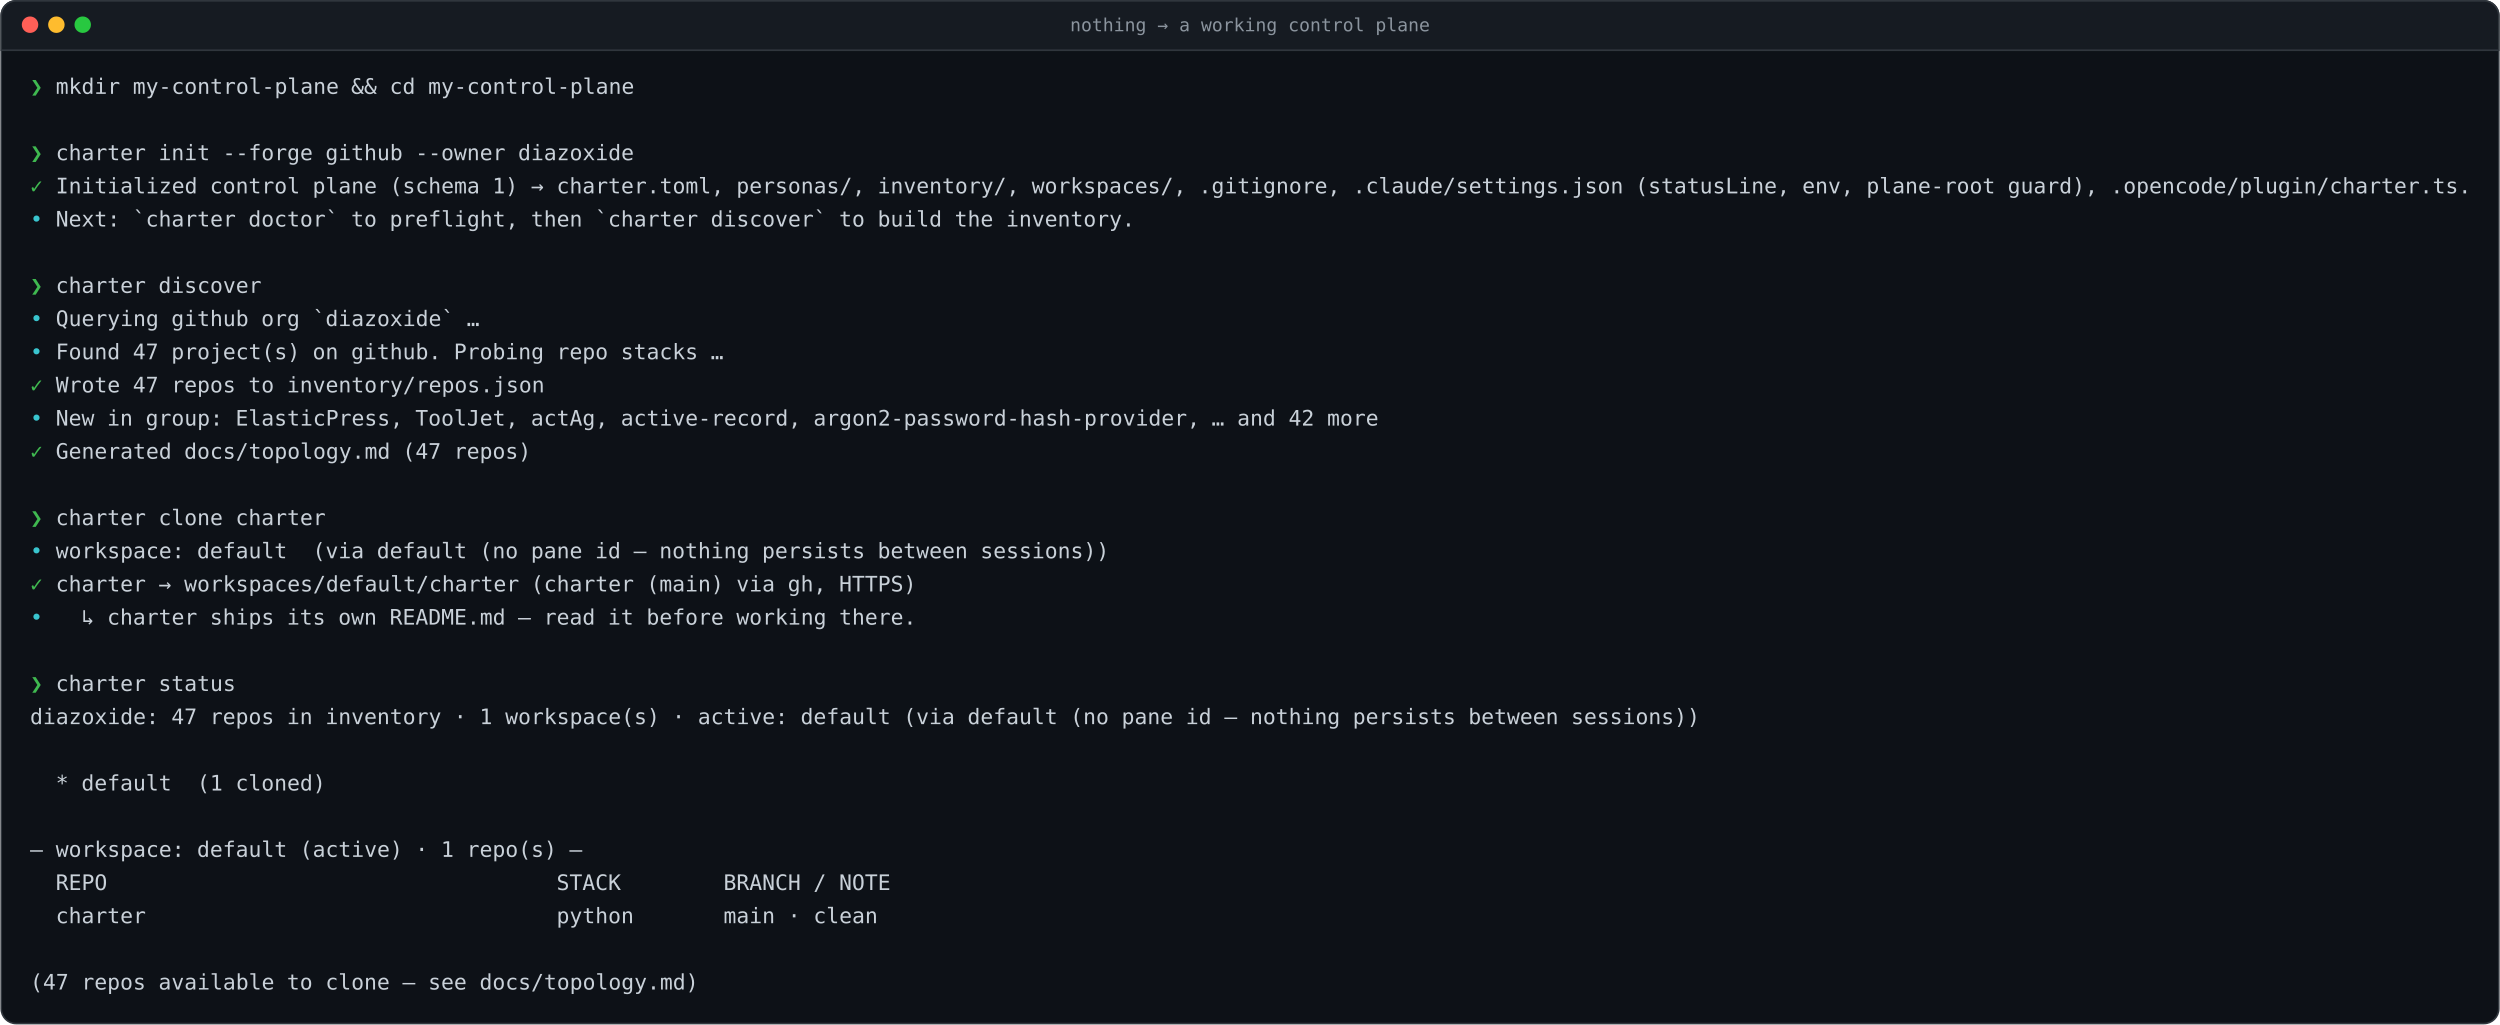
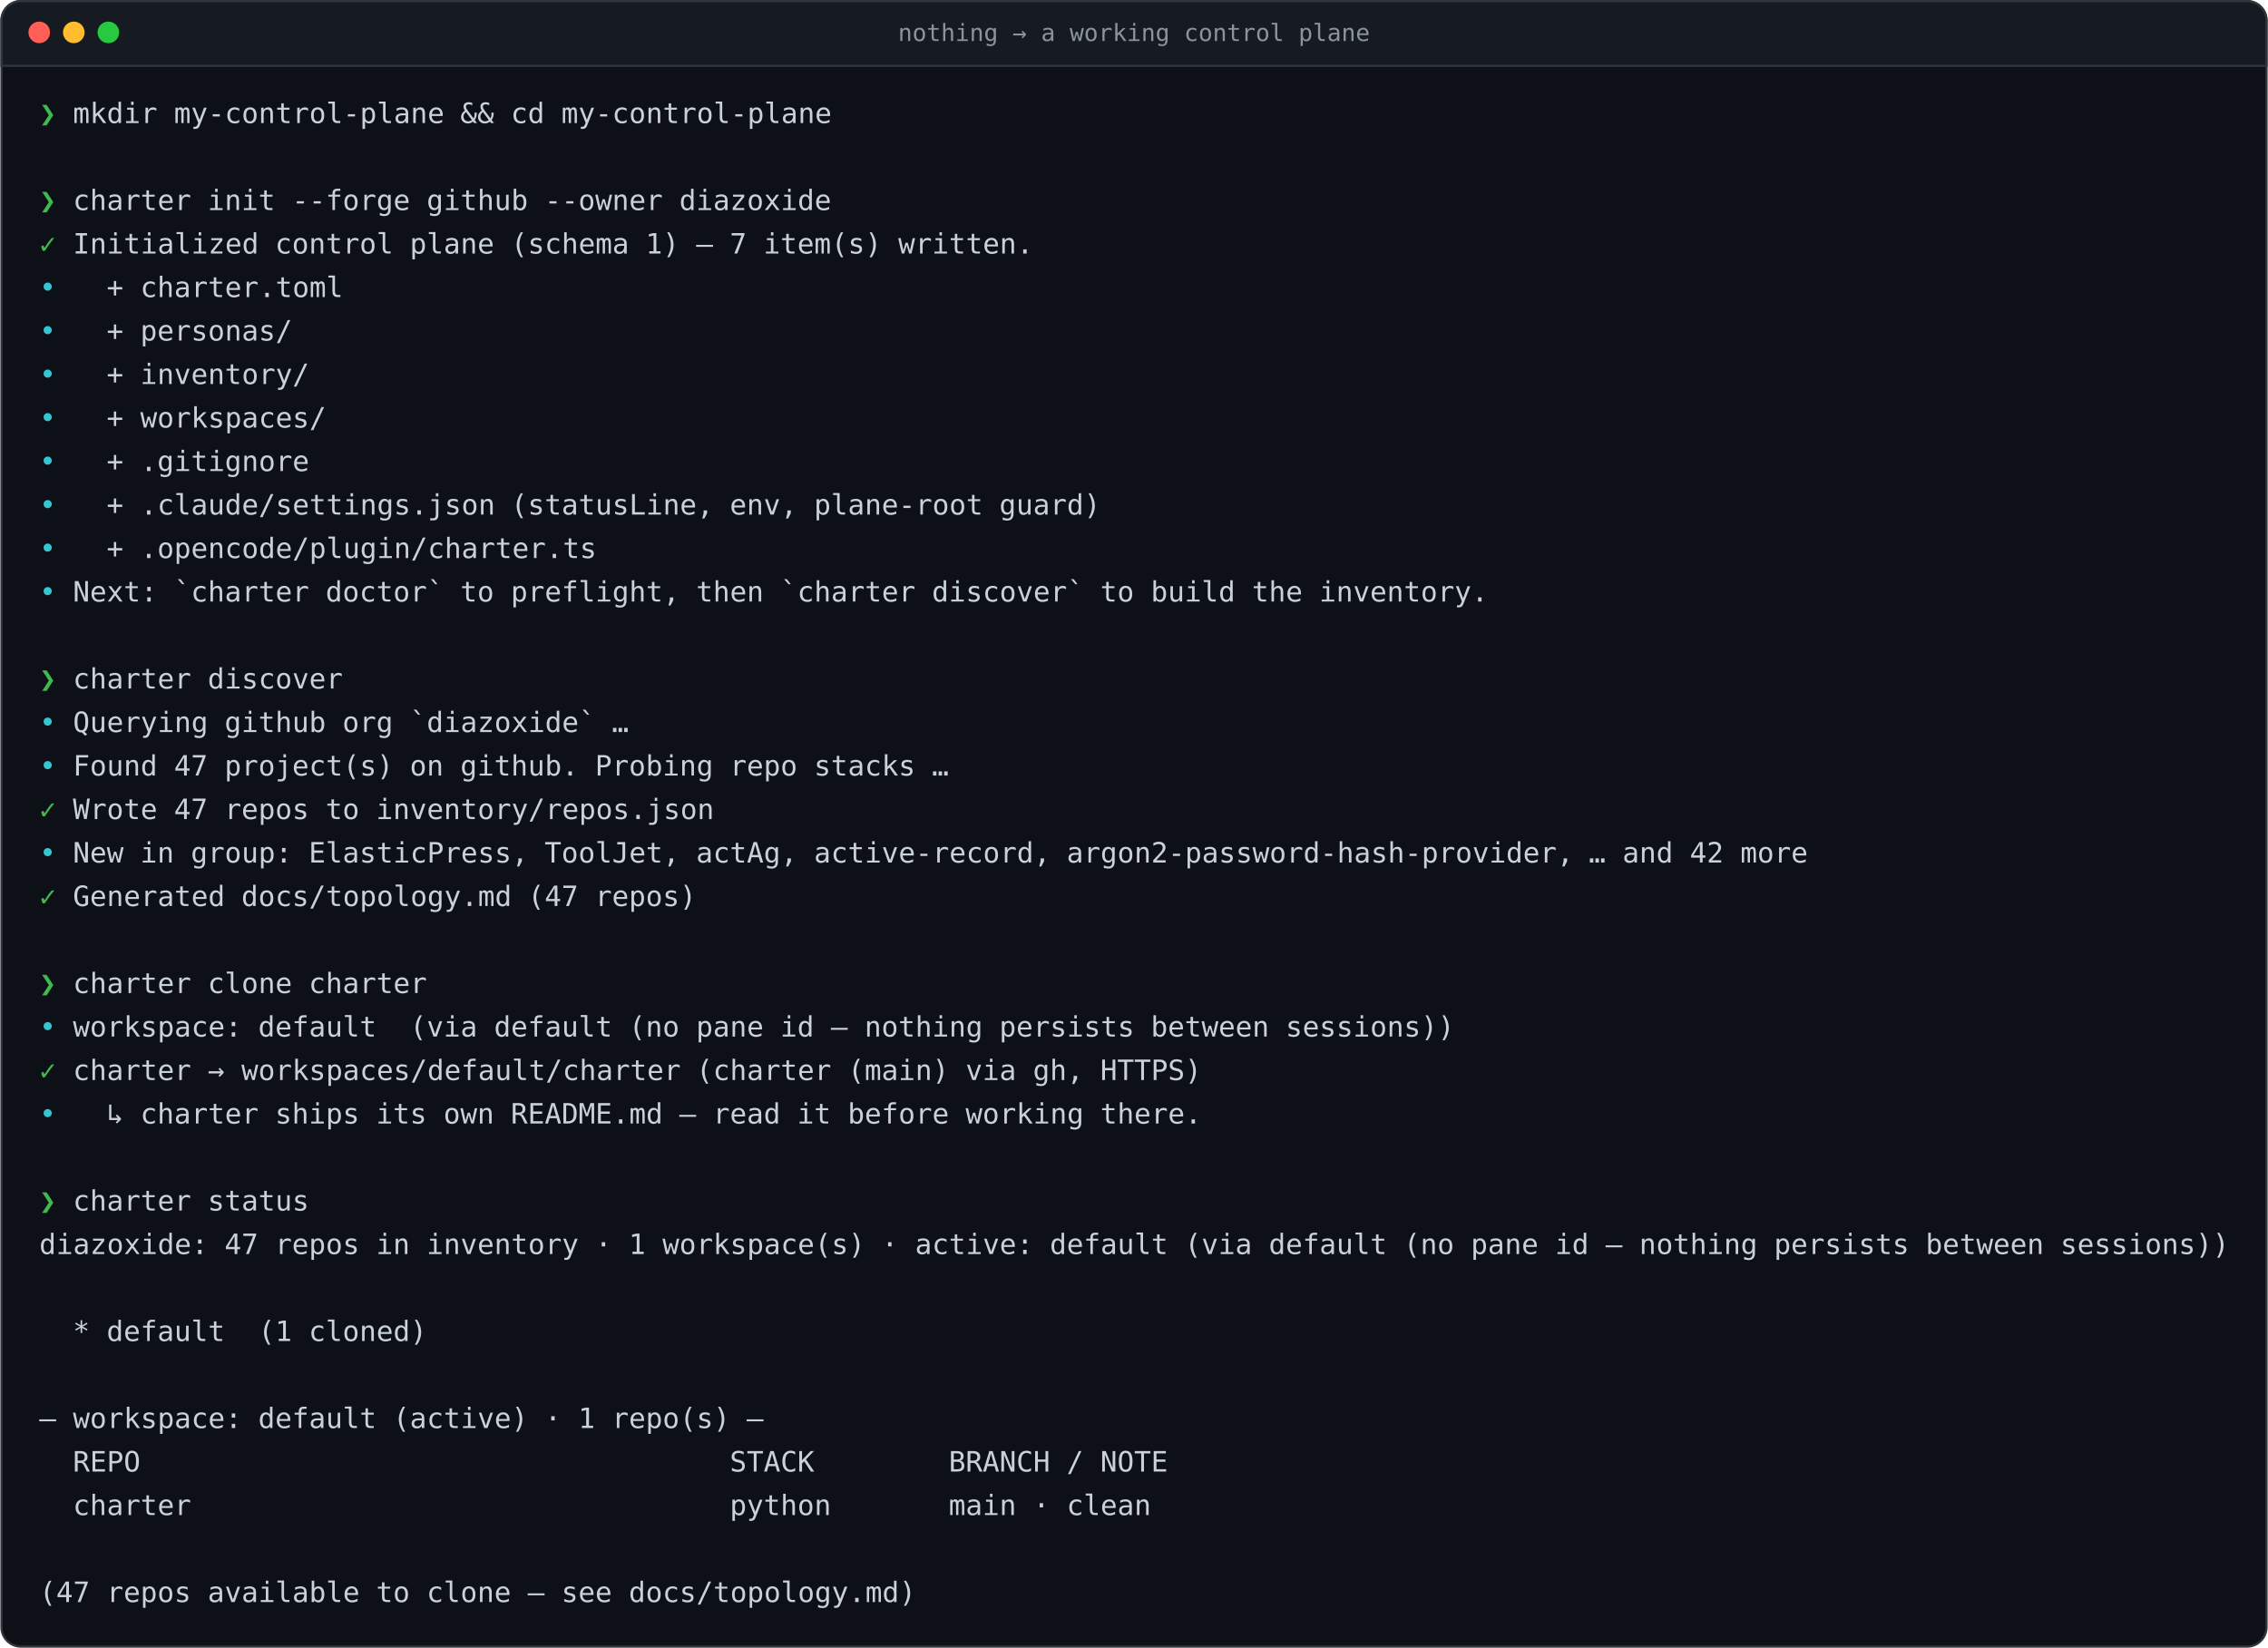
- <svg xmlns="http://www.w3.org/2000/svg" width="1518" height="622" viewBox="0 0 1518.00 622.20" role="img" aria-label="nothing → a working control plane">
-   <rect x="0.5" y="0.5" width="1517.00" height="621.20" rx="9" fill="#0d1117" stroke="#30363d" />
-   <path d="M0.5 9.5a9 9 0 0 1 9-9h1499.00a9 9 0 0 1 9 9v21.00h-1517.00z" fill="#161b22" stroke="#30363d" />
+ <svg xmlns="http://www.w3.org/2000/svg" width="1050" height="763" viewBox="0 0 1050.00 763.25" role="img" aria-label="nothing → a working control plane">
+   <rect x="0.5" y="0.5" width="1049.00" height="762.25" rx="9" fill="#0d1117" stroke="#30363d" />
+   <path d="M0.5 9.5a9 9 0 0 1 9-9h1031.00a9 9 0 0 1 9 9v21.00h-1049.00z" fill="#161b22" stroke="#30363d" />
  <circle cx="18" cy="15.0" r="5" fill="#ff5f57" />
  <circle cx="34" cy="15.0" r="5" fill="#febc2e" />
  <circle cx="50" cy="15.0" r="5" fill="#28c840" />
-   <text x="759.00" y="19.0" text-anchor="middle" font-family="ui-monospace, SFMono-Regular, 'SF Mono', Menlo, Consolas, 'DejaVu Sans Mono', monospace" font-size="11" fill="#8b949e">nothing → a working control plane</text>
-   <style>.ln{animation:11.45s linear infinite both}@keyframes k0{0%,8.287%{opacity:0}8.297%,100%{opacity:1}}.l0{animation-name:k0}@keyframes k1{0%,10.907%{opacity:0}10.917%,100%{opacity:1}}.l1{animation-name:k1}@keyframes k2{0%,19.204%{opacity:0}19.214%,100%{opacity:1}}.l2{animation-name:k2}@keyframes k3{0%,20.077%{opacity:0}20.087%,100%{opacity:1}}.l3{animation-name:k3}@keyframes k4{0%,20.951%{opacity:0}20.961%,100%{opacity:1}}.l4{animation-name:k4}@keyframes k5{0%,23.571%{opacity:0}23.581%,100%{opacity:1}}.l5{animation-name:k5}@keyframes k6{0%,31.868%{opacity:0}31.878%,100%{opacity:1}}.l6{animation-name:k6}@keyframes k7{0%,32.741%{opacity:0}32.751%,100%{opacity:1}}.l7{animation-name:k7}@keyframes k8{0%,33.614%{opacity:0}33.624%,100%{opacity:1}}.l8{animation-name:k8}@keyframes k9{0%,34.488%{opacity:0}34.498%,100%{opacity:1}}.l9{animation-name:k9}@keyframes k10{0%,35.361%{opacity:0}35.371%,100%{opacity:1}}.l10{animation-name:k10}@keyframes k11{0%,36.235%{opacity:0}36.245%,100%{opacity:1}}.l11{animation-name:k11}@keyframes k12{0%,38.855%{opacity:0}38.865%,100%{opacity:1}}.l12{animation-name:k12}@keyframes k13{0%,47.152%{opacity:0}47.162%,100%{opacity:1}}.l13{animation-name:k13}@keyframes k14{0%,48.025%{opacity:0}48.035%,100%{opacity:1}}.l14{animation-name:k14}@keyframes k15{0%,48.898%{opacity:0}48.908%,100%{opacity:1}}.l15{animation-name:k15}@keyframes k16{0%,49.772%{opacity:0}49.782%,100%{opacity:1}}.l16{animation-name:k16}@keyframes k17{0%,52.392%{opacity:0}52.402%,100%{opacity:1}}.l17{animation-name:k17}@keyframes k18{0%,60.689%{opacity:0}60.699%,100%{opacity:1}}.l18{animation-name:k18}@keyframes k19{0%,61.562%{opacity:0}61.572%,100%{opacity:1}}.l19{animation-name:k19}@keyframes k20{0%,64.182%{opacity:0}64.192%,100%{opacity:1}}.l20{animation-name:k20}@keyframes k21{0%,65.056%{opacity:0}65.066%,100%{opacity:1}}.l21{animation-name:k21}@keyframes k22{0%,67.676%{opacity:0}67.686%,100%{opacity:1}}.l22{animation-name:k22}@keyframes k23{0%,68.549%{opacity:0}68.559%,100%{opacity:1}}.l23{animation-name:k23}@keyframes k24{0%,69.422%{opacity:0}69.432%,100%{opacity:1}}.l24{animation-name:k24}@keyframes k25{0%,70.296%{opacity:0}70.306%,100%{opacity:1}}.l25{animation-name:k25}@keyframes k26{0%,72.916%{opacity:0}72.926%,100%{opacity:1}}.l26{animation-name:k26}@keyframes k27{0%,73.789%{opacity:0}73.799%,100%{opacity:1}}.l27{animation-name:k27}</style>
+   <text x="525.00" y="19.0" text-anchor="middle" font-family="ui-monospace, SFMono-Regular, 'SF Mono', Menlo, Consolas, 'DejaVu Sans Mono', monospace" font-size="11" fill="#8b949e">nothing → a working control plane</text>
+   <style>.ln{animation:12.15s linear infinite both}@keyframes k0{0%,7.809%{opacity:0}7.819%,100%{opacity:1}}.l0{animation-name:k0}@keyframes k1{0%,10.278%{opacity:0}10.288%,100%{opacity:1}}.l1{animation-name:k1}@keyframes k2{0%,18.097%{opacity:0}18.107%,100%{opacity:1}}.l2{animation-name:k2}@keyframes k3{0%,18.920%{opacity:0}18.930%,100%{opacity:1}}.l3{animation-name:k3}@keyframes k4{0%,19.743%{opacity:0}19.753%,100%{opacity:1}}.l4{animation-name:k4}@keyframes k5{0%,20.566%{opacity:0}20.576%,100%{opacity:1}}.l5{animation-name:k5}@keyframes k6{0%,21.389%{opacity:0}21.399%,100%{opacity:1}}.l6{animation-name:k6}@keyframes k7{0%,22.212%{opacity:0}22.222%,100%{opacity:1}}.l7{animation-name:k7}@keyframes k8{0%,23.035%{opacity:0}23.045%,100%{opacity:1}}.l8{animation-name:k8}@keyframes k9{0%,23.858%{opacity:0}23.868%,100%{opacity:1}}.l9{animation-name:k9}@keyframes k10{0%,24.681%{opacity:0}24.691%,100%{opacity:1}}.l10{animation-name:k10}@keyframes k11{0%,25.504%{opacity:0}25.514%,100%{opacity:1}}.l11{animation-name:k11}@keyframes k12{0%,27.974%{opacity:0}27.984%,100%{opacity:1}}.l12{animation-name:k12}@keyframes k13{0%,35.792%{opacity:0}35.802%,100%{opacity:1}}.l13{animation-name:k13}@keyframes k14{0%,36.616%{opacity:0}36.626%,100%{opacity:1}}.l14{animation-name:k14}@keyframes k15{0%,37.439%{opacity:0}37.449%,100%{opacity:1}}.l15{animation-name:k15}@keyframes k16{0%,38.262%{opacity:0}38.272%,100%{opacity:1}}.l16{animation-name:k16}@keyframes k17{0%,39.085%{opacity:0}39.095%,100%{opacity:1}}.l17{animation-name:k17}@keyframes k18{0%,39.908%{opacity:0}39.918%,100%{opacity:1}}.l18{animation-name:k18}@keyframes k19{0%,42.377%{opacity:0}42.387%,100%{opacity:1}}.l19{animation-name:k19}@keyframes k20{0%,50.196%{opacity:0}50.206%,100%{opacity:1}}.l20{animation-name:k20}@keyframes k21{0%,51.019%{opacity:0}51.029%,100%{opacity:1}}.l21{animation-name:k21}@keyframes k22{0%,51.842%{opacity:0}51.852%,100%{opacity:1}}.l22{animation-name:k22}@keyframes k23{0%,52.665%{opacity:0}52.675%,100%{opacity:1}}.l23{animation-name:k23}@keyframes k24{0%,55.134%{opacity:0}55.144%,100%{opacity:1}}.l24{animation-name:k24}@keyframes k25{0%,62.953%{opacity:0}62.963%,100%{opacity:1}}.l25{animation-name:k25}@keyframes k26{0%,63.776%{opacity:0}63.786%,100%{opacity:1}}.l26{animation-name:k26}@keyframes k27{0%,66.245%{opacity:0}66.255%,100%{opacity:1}}.l27{animation-name:k27}@keyframes k28{0%,67.068%{opacity:0}67.078%,100%{opacity:1}}.l28{animation-name:k28}@keyframes k29{0%,69.537%{opacity:0}69.547%,100%{opacity:1}}.l29{animation-name:k29}@keyframes k30{0%,70.360%{opacity:0}70.370%,100%{opacity:1}}.l30{animation-name:k30}@keyframes k31{0%,71.183%{opacity:0}71.193%,100%{opacity:1}}.l31{animation-name:k31}@keyframes k32{0%,72.006%{opacity:0}72.016%,100%{opacity:1}}.l32{animation-name:k32}@keyframes k33{0%,74.476%{opacity:0}74.486%,100%{opacity:1}}.l33{animation-name:k33}@keyframes k34{0%,75.299%{opacity:0}75.309%,100%{opacity:1}}.l34{animation-name:k34}</style>
  <g font-family="ui-monospace, SFMono-Regular, 'SF Mono', Menlo, Consolas, 'DejaVu Sans Mono', monospace" font-size="13.0">
    <g class="ln l0">
      <text x="18.00" y="57.00" fill="#3fb950">❯</text>
      <text x="33.60 41.40 49.20 57.00 64.80" y="57.00" fill="#c9d1d9">mkdir</text>
      <text x="80.40 88.20 96.00 103.80 111.60 119.40 127.20 135.00 142.80 150.60 158.40 166.20 174.00 181.80 189.60 197.40" y="57.00" fill="#c9d1d9">my-control-plane</text>
      <text x="213.00 220.80" y="57.00" fill="#c9d1d9">&amp;&amp;</text>
      <text x="236.40 244.20" y="57.00" fill="#c9d1d9">cd</text>
      <text x="259.80 267.60 275.40 283.20 291.00 298.80 306.60 314.40 322.20 330.00 337.80 345.60 353.40 361.20 369.00 376.80" y="57.00" fill="#c9d1d9">my-control-plane</text>
    </g>
    <g class="ln l1">
</g>
    <g class="ln l2">
      <text x="18.00" y="97.30" fill="#3fb950">❯</text>
      <text x="33.60 41.40 49.20 57.00 64.80 72.60 80.40" y="97.30" fill="#c9d1d9">charter</text>
      <text x="96.00 103.80 111.60 119.40" y="97.30" fill="#c9d1d9">init</text>
      <text x="135.00 142.80 150.60 158.40 166.20 174.00 181.80" y="97.30" fill="#c9d1d9">--forge</text>
      <text x="197.40 205.20 213.00 220.80 228.60 236.40" y="97.30" fill="#c9d1d9">github</text>
      <text x="252.00 259.80 267.60 275.40 283.20 291.00 298.80" y="97.30" fill="#c9d1d9">--owner</text>
      <text x="314.40 322.20 330.00 337.80 345.60 353.40 361.20 369.00 376.80" y="97.30" fill="#c9d1d9">diazoxide</text>
    </g>
    <g class="ln l3">
      <text x="18.00" y="117.45" fill="#3fb950">✓</text>
      <text x="33.60 41.40 49.20 57.00 64.80 72.60 80.40 88.20 96.00 103.80 111.60" y="117.45" fill="#c9d1d9">Initialized</text>
      <text x="127.20 135.00 142.80 150.60 158.40 166.20 174.00" y="117.45" fill="#c9d1d9">control</text>
      <text x="189.60 197.40 205.20 213.00 220.80" y="117.45" fill="#c9d1d9">plane</text>
      <text x="236.40 244.20 252.00 259.80 267.60 275.40 283.20" y="117.45" fill="#c9d1d9">(schema</text>
      <text x="298.80 306.60" y="117.45" fill="#c9d1d9">1)</text>
-       <text x="322.20" y="117.45" fill="#c9d1d9">→</text>
-       <text x="337.80 345.60 353.40 361.20 369.00 376.80 384.60 392.40 400.20 408.00 415.80 423.60 431.40" y="117.45" fill="#c9d1d9">charter.toml,</text>
-       <text x="447.00 454.80 462.60 470.40 478.20 486.00 493.80 501.60 509.40 517.20" y="117.45" fill="#c9d1d9">personas/,</text>
-       <text x="532.80 540.60 548.40 556.20 564.00 571.80 579.60 587.40 595.20 603.00 610.80" y="117.45" fill="#c9d1d9">inventory/,</text>
-       <text x="626.40 634.20 642.00 649.80 657.60 665.40 673.20 681.00 688.80 696.60 704.40 712.20" y="117.45" fill="#c9d1d9">workspaces/,</text>
-       <text x="727.80 735.60 743.40 751.20 759.00 766.80 774.60 782.40 790.20 798.00 805.80" y="117.45" fill="#c9d1d9">.gitignore,</text>
-       <text x="821.40 829.20 837.00 844.80 852.60 860.40 868.20 876.00 883.80 891.60 899.40 907.20 915.00 922.80 930.60 938.40 946.20 954.00 961.80 969.60 977.40" y="117.45" fill="#c9d1d9">.claude/settings.json</text>
-       <text x="993.00 1000.80 1008.60 1016.40 1024.20 1032.00 1039.80 1047.60 1055.40 1063.20 1071.00 1078.80" y="117.45" fill="#c9d1d9">(statusLine,</text>
-       <text x="1094.40 1102.20 1110.00 1117.80" y="117.45" fill="#c9d1d9">env,</text>
-       <text x="1133.40 1141.20 1149.00 1156.80 1164.60 1172.40 1180.20 1188.00 1195.80 1203.60" y="117.45" fill="#c9d1d9">plane-root</text>
-       <text x="1219.20 1227.00 1234.80 1242.60 1250.40 1258.20 1266.00" y="117.45" fill="#c9d1d9">guard),</text>
-       <text x="1281.60 1289.40 1297.20 1305.00 1312.80 1320.60 1328.40 1336.20 1344.00 1351.80 1359.60 1367.40 1375.20 1383.00 1390.80 1398.60 1406.40 1414.20 1422.00 1429.80 1437.60 1445.40 1453.20 1461.00 1468.80 1476.60 1484.40 1492.20" y="117.45" fill="#c9d1d9">.opencode/plugin/charter.ts.</text>
+       <text x="322.20" y="117.45" fill="#c9d1d9">—</text>
+       <text x="337.80" y="117.45" fill="#c9d1d9">7</text>
+       <text x="353.40 361.20 369.00 376.80 384.60 392.40 400.20" y="117.45" fill="#c9d1d9">item(s)</text>
+       <text x="415.80 423.60 431.40 439.20 447.00 454.80 462.60 470.40" y="117.45" fill="#c9d1d9">written.</text>
    </g>
    <g class="ln l4">
      <text x="18.00" y="137.60" fill="#39c5cf">•</text>
-       <text x="33.60 41.40 49.20 57.00 64.80" y="137.60" fill="#c9d1d9">Next:</text>
-       <text x="80.40 88.20 96.00 103.80 111.60 119.40 127.20 135.00" y="137.60" fill="#c9d1d9">`charter</text>
-       <text x="150.60 158.40 166.20 174.00 181.80 189.60 197.40" y="137.60" fill="#c9d1d9">doctor`</text>
-       <text x="213.00 220.80" y="137.60" fill="#c9d1d9">to</text>
-       <text x="236.40 244.20 252.00 259.80 267.60 275.40 283.20 291.00 298.80 306.60" y="137.60" fill="#c9d1d9">preflight,</text>
-       <text x="322.20 330.00 337.80 345.60" y="137.60" fill="#c9d1d9">then</text>
-       <text x="361.20 369.00 376.80 384.60 392.40 400.20 408.00 415.80" y="137.60" fill="#c9d1d9">`charter</text>
-       <text x="431.40 439.20 447.00 454.80 462.60 470.40 478.20 486.00 493.80" y="137.60" fill="#c9d1d9">discover`</text>
-       <text x="509.40 517.20" y="137.60" fill="#c9d1d9">to</text>
-       <text x="532.80 540.60 548.40 556.20 564.00" y="137.60" fill="#c9d1d9">build</text>
-       <text x="579.60 587.40 595.20" y="137.60" fill="#c9d1d9">the</text>
-       <text x="610.80 618.60 626.40 634.20 642.00 649.80 657.60 665.40 673.20 681.00" y="137.60" fill="#c9d1d9">inventory.</text>
+       <text x="49.20" y="137.60" fill="#c9d1d9">+</text>
+       <text x="64.80 72.60 80.40 88.20 96.00 103.80 111.60 119.40 127.20 135.00 142.80 150.60" y="137.60" fill="#c9d1d9">charter.toml</text>
    </g>
    <g class="ln l5">
- </g>
+       <text x="18.00" y="157.75" fill="#39c5cf">•</text>
+       <text x="49.20" y="157.75" fill="#c9d1d9">+</text>
+       <text x="64.80 72.60 80.40 88.20 96.00 103.80 111.60 119.40 127.20" y="157.75" fill="#c9d1d9">personas/</text>
+     </g>
    <g class="ln l6">
-       <text x="18.00" y="177.90" fill="#3fb950">❯</text>
-       <text x="33.60 41.40 49.20 57.00 64.80 72.60 80.40" y="177.90" fill="#c9d1d9">charter</text>
-       <text x="96.00 103.80 111.60 119.40 127.20 135.00 142.80 150.60" y="177.90" fill="#c9d1d9">discover</text>
+       <text x="18.00" y="177.90" fill="#39c5cf">•</text>
+       <text x="49.20" y="177.90" fill="#c9d1d9">+</text>
+       <text x="64.80 72.60 80.40 88.20 96.00 103.80 111.60 119.40 127.20 135.00" y="177.90" fill="#c9d1d9">inventory/</text>
    </g>
    <g class="ln l7">
      <text x="18.00" y="198.05" fill="#39c5cf">•</text>
-       <text x="33.60 41.40 49.20 57.00 64.80 72.60 80.40 88.20" y="198.05" fill="#c9d1d9">Querying</text>
-       <text x="103.80 111.60 119.40 127.20 135.00 142.80" y="198.05" fill="#c9d1d9">github</text>
-       <text x="158.40 166.20 174.00" y="198.05" fill="#c9d1d9">org</text>
-       <text x="189.60 197.40 205.20 213.00 220.80 228.60 236.40 244.20 252.00 259.80 267.60" y="198.05" fill="#c9d1d9">`diazoxide`</text>
-       <text x="283.20" y="198.05" fill="#c9d1d9">…</text>
+       <text x="49.20" y="198.05" fill="#c9d1d9">+</text>
+       <text x="64.80 72.60 80.40 88.20 96.00 103.80 111.60 119.40 127.20 135.00 142.80" y="198.05" fill="#c9d1d9">workspaces/</text>
    </g>
    <g class="ln l8">
      <text x="18.00" y="218.20" fill="#39c5cf">•</text>
-       <text x="33.60 41.40 49.20 57.00 64.80" y="218.20" fill="#c9d1d9">Found</text>
-       <text x="80.40 88.20" y="218.20" fill="#c9d1d9">47</text>
-       <text x="103.80 111.60 119.40 127.20 135.00 142.80 150.60 158.40 166.20 174.00" y="218.20" fill="#c9d1d9">project(s)</text>
-       <text x="189.60 197.40" y="218.20" fill="#c9d1d9">on</text>
-       <text x="213.00 220.80 228.60 236.40 244.20 252.00 259.80" y="218.20" fill="#c9d1d9">github.</text>
-       <text x="275.40 283.20 291.00 298.80 306.60 314.40 322.20" y="218.20" fill="#c9d1d9">Probing</text>
-       <text x="337.80 345.60 353.40 361.20" y="218.20" fill="#c9d1d9">repo</text>
-       <text x="376.80 384.60 392.40 400.20 408.00 415.80" y="218.20" fill="#c9d1d9">stacks</text>
-       <text x="431.40" y="218.20" fill="#c9d1d9">…</text>
+       <text x="49.20" y="218.20" fill="#c9d1d9">+</text>
+       <text x="64.80 72.60 80.40 88.20 96.00 103.80 111.60 119.40 127.20 135.00" y="218.20" fill="#c9d1d9">.gitignore</text>
    </g>
    <g class="ln l9">
-       <text x="18.00" y="238.35" fill="#3fb950">✓</text>
-       <text x="33.60 41.40 49.20 57.00 64.80" y="238.35" fill="#c9d1d9">Wrote</text>
-       <text x="80.40 88.20" y="238.35" fill="#c9d1d9">47</text>
-       <text x="103.80 111.60 119.40 127.20 135.00" y="238.35" fill="#c9d1d9">repos</text>
-       <text x="150.60 158.40" y="238.35" fill="#c9d1d9">to</text>
-       <text x="174.00 181.80 189.60 197.40 205.20 213.00 220.80 228.60 236.40 244.20 252.00 259.80 267.60 275.40 283.20 291.00 298.80 306.60 314.40 322.20" y="238.35" fill="#c9d1d9">inventory/repos.json</text>
+       <text x="18.00" y="238.35" fill="#39c5cf">•</text>
+       <text x="49.20" y="238.35" fill="#c9d1d9">+</text>
+       <text x="64.80 72.60 80.40 88.20 96.00 103.80 111.60 119.40 127.20 135.00 142.80 150.60 158.40 166.20 174.00 181.80 189.60 197.40 205.20 213.00 220.80" y="238.35" fill="#c9d1d9">.claude/settings.json</text>
+       <text x="236.40 244.20 252.00 259.80 267.60 275.40 283.20 291.00 298.80 306.60 314.40 322.20" y="238.35" fill="#c9d1d9">(statusLine,</text>
+       <text x="337.80 345.60 353.40 361.20" y="238.35" fill="#c9d1d9">env,</text>
+       <text x="376.80 384.60 392.40 400.20 408.00 415.80 423.60 431.40 439.20 447.00" y="238.35" fill="#c9d1d9">plane-root</text>
+       <text x="462.60 470.40 478.20 486.00 493.80 501.60" y="238.35" fill="#c9d1d9">guard)</text>
    </g>
    <g class="ln l10">
      <text x="18.00" y="258.50" fill="#39c5cf">•</text>
-       <text x="33.60 41.40 49.20" y="258.50" fill="#c9d1d9">New</text>
-       <text x="64.80 72.60" y="258.50" fill="#c9d1d9">in</text>
-       <text x="88.20 96.00 103.80 111.60 119.40 127.20" y="258.50" fill="#c9d1d9">group:</text>
-       <text x="142.80 150.60 158.40 166.20 174.00 181.80 189.60 197.40 205.20 213.00 220.80 228.60 236.40" y="258.50" fill="#c9d1d9">ElasticPress,</text>
-       <text x="252.00 259.80 267.60 275.40 283.20 291.00 298.80 306.60" y="258.50" fill="#c9d1d9">ToolJet,</text>
-       <text x="322.20 330.00 337.80 345.60 353.40 361.20" y="258.50" fill="#c9d1d9">actAg,</text>
-       <text x="376.80 384.60 392.40 400.20 408.00 415.80 423.60 431.40 439.20 447.00 454.80 462.60 470.40 478.20" y="258.50" fill="#c9d1d9">active-record,</text>
-       <text x="493.80 501.60 509.40 517.20 525.00 532.80 540.60 548.40 556.20 564.00 571.80 579.60 587.40 595.20 603.00 610.80 618.60 626.40 634.20 642.00 649.80 657.60 665.40 673.20 681.00 688.80 696.60 704.40 712.20 720.00" y="258.50" fill="#c9d1d9">argon2-password-hash-provider,</text>
-       <text x="735.60" y="258.50" fill="#c9d1d9">…</text>
-       <text x="751.20 759.00 766.80" y="258.50" fill="#c9d1d9">and</text>
-       <text x="782.40 790.20" y="258.50" fill="#c9d1d9">42</text>
-       <text x="805.80 813.60 821.40 829.20" y="258.50" fill="#c9d1d9">more</text>
+       <text x="49.20" y="258.50" fill="#c9d1d9">+</text>
+       <text x="64.80 72.60 80.40 88.20 96.00 103.80 111.60 119.40 127.20 135.00 142.80 150.60 158.40 166.20 174.00 181.80 189.60 197.40 205.20 213.00 220.80 228.60 236.40 244.20 252.00 259.80 267.60" y="258.50" fill="#c9d1d9">.opencode/plugin/charter.ts</text>
    </g>
    <g class="ln l11">
-       <text x="18.00" y="278.65" fill="#3fb950">✓</text>
-       <text x="33.60 41.40 49.20 57.00 64.80 72.60 80.40 88.20 96.00" y="278.65" fill="#c9d1d9">Generated</text>
-       <text x="111.60 119.40 127.20 135.00 142.80 150.60 158.40 166.20 174.00 181.80 189.60 197.40 205.20 213.00 220.80 228.60" y="278.65" fill="#c9d1d9">docs/topology.md</text>
-       <text x="244.20 252.00 259.80" y="278.65" fill="#c9d1d9">(47</text>
-       <text x="275.40 283.20 291.00 298.80 306.60 314.40" y="278.65" fill="#c9d1d9">repos)</text>
+       <text x="18.00" y="278.65" fill="#39c5cf">•</text>
+       <text x="33.60 41.40 49.20 57.00 64.80" y="278.65" fill="#c9d1d9">Next:</text>
+       <text x="80.40 88.20 96.00 103.80 111.60 119.40 127.20 135.00" y="278.65" fill="#c9d1d9">`charter</text>
+       <text x="150.60 158.40 166.20 174.00 181.80 189.60 197.40" y="278.65" fill="#c9d1d9">doctor`</text>
+       <text x="213.00 220.80" y="278.65" fill="#c9d1d9">to</text>
+       <text x="236.40 244.20 252.00 259.80 267.60 275.40 283.20 291.00 298.80 306.60" y="278.65" fill="#c9d1d9">preflight,</text>
+       <text x="322.20 330.00 337.80 345.60" y="278.65" fill="#c9d1d9">then</text>
+       <text x="361.20 369.00 376.80 384.60 392.40 400.20 408.00 415.80" y="278.65" fill="#c9d1d9">`charter</text>
+       <text x="431.40 439.20 447.00 454.80 462.60 470.40 478.20 486.00 493.80" y="278.65" fill="#c9d1d9">discover`</text>
+       <text x="509.40 517.20" y="278.65" fill="#c9d1d9">to</text>
+       <text x="532.80 540.60 548.40 556.20 564.00" y="278.65" fill="#c9d1d9">build</text>
+       <text x="579.60 587.40 595.20" y="278.65" fill="#c9d1d9">the</text>
+       <text x="610.80 618.60 626.40 634.20 642.00 649.80 657.60 665.40 673.20 681.00" y="278.65" fill="#c9d1d9">inventory.</text>
    </g>
    <g class="ln l12">
</g>
    <g class="ln l13">
      <text x="18.00" y="318.95" fill="#3fb950">❯</text>
      <text x="33.60 41.40 49.20 57.00 64.80 72.60 80.40" y="318.95" fill="#c9d1d9">charter</text>
-       <text x="96.00 103.80 111.60 119.40 127.20" y="318.95" fill="#c9d1d9">clone</text>
-       <text x="142.80 150.60 158.40 166.20 174.00 181.80 189.60" y="318.95" fill="#c9d1d9">charter</text>
+       <text x="96.00 103.80 111.60 119.40 127.20 135.00 142.80 150.60" y="318.95" fill="#c9d1d9">discover</text>
    </g>
    <g class="ln l14">
      <text x="18.00" y="339.10" fill="#39c5cf">•</text>
-       <text x="33.60 41.40 49.20 57.00 64.80 72.60 80.40 88.20 96.00 103.80" y="339.10" fill="#c9d1d9">workspace:</text>
-       <text x="119.40 127.20 135.00 142.80 150.60 158.40 166.20" y="339.10" fill="#c9d1d9">default</text>
-       <text x="189.60 197.40 205.20 213.00" y="339.10" fill="#c9d1d9">(via</text>
-       <text x="228.60 236.40 244.20 252.00 259.80 267.60 275.40" y="339.10" fill="#c9d1d9">default</text>
-       <text x="291.00 298.80 306.60" y="339.10" fill="#c9d1d9">(no</text>
-       <text x="322.20 330.00 337.80 345.60" y="339.10" fill="#c9d1d9">pane</text>
-       <text x="361.20 369.00" y="339.10" fill="#c9d1d9">id</text>
-       <text x="384.60" y="339.10" fill="#c9d1d9">—</text>
-       <text x="400.20 408.00 415.80 423.60 431.40 439.20 447.00" y="339.10" fill="#c9d1d9">nothing</text>
-       <text x="462.60 470.40 478.20 486.00 493.80 501.60 509.40 517.20" y="339.10" fill="#c9d1d9">persists</text>
-       <text x="532.80 540.60 548.40 556.20 564.00 571.80 579.60" y="339.10" fill="#c9d1d9">between</text>
-       <text x="595.20 603.00 610.80 618.60 626.40 634.20 642.00 649.80 657.60 665.40" y="339.10" fill="#c9d1d9">sessions))</text>
+       <text x="33.60 41.40 49.20 57.00 64.80 72.60 80.40 88.20" y="339.10" fill="#c9d1d9">Querying</text>
+       <text x="103.80 111.60 119.40 127.20 135.00 142.80" y="339.10" fill="#c9d1d9">github</text>
+       <text x="158.40 166.20 174.00" y="339.10" fill="#c9d1d9">org</text>
+       <text x="189.60 197.40 205.20 213.00 220.80 228.60 236.40 244.20 252.00 259.80 267.60" y="339.10" fill="#c9d1d9">`diazoxide`</text>
+       <text x="283.20" y="339.10" fill="#c9d1d9">…</text>
    </g>
    <g class="ln l15">
-       <text x="18.00" y="359.25" fill="#3fb950">✓</text>
-       <text x="33.60 41.40 49.20 57.00 64.80 72.60 80.40" y="359.25" fill="#c9d1d9">charter</text>
-       <text x="96.00" y="359.25" fill="#c9d1d9">→</text>
-       <text x="111.60 119.40 127.20 135.00 142.80 150.60 158.40 166.20 174.00 181.80 189.60 197.40 205.20 213.00 220.80 228.60 236.40 244.20 252.00 259.80 267.60 275.40 283.20 291.00 298.80 306.60" y="359.25" fill="#c9d1d9">workspaces/default/charter</text>
-       <text x="322.20 330.00 337.80 345.60 353.40 361.20 369.00 376.80" y="359.25" fill="#c9d1d9">(charter</text>
-       <text x="392.40 400.20 408.00 415.80 423.60 431.40" y="359.25" fill="#c9d1d9">(main)</text>
-       <text x="447.00 454.80 462.60" y="359.25" fill="#c9d1d9">via</text>
-       <text x="478.20 486.00 493.80" y="359.25" fill="#c9d1d9">gh,</text>
-       <text x="509.40 517.20 525.00 532.80 540.60 548.40" y="359.25" fill="#c9d1d9">HTTPS)</text>
+       <text x="18.00" y="359.25" fill="#39c5cf">•</text>
+       <text x="33.60 41.40 49.20 57.00 64.80" y="359.25" fill="#c9d1d9">Found</text>
+       <text x="80.40 88.20" y="359.25" fill="#c9d1d9">47</text>
+       <text x="103.80 111.60 119.40 127.20 135.00 142.80 150.60 158.40 166.20 174.00" y="359.25" fill="#c9d1d9">project(s)</text>
+       <text x="189.60 197.40" y="359.25" fill="#c9d1d9">on</text>
+       <text x="213.00 220.80 228.60 236.40 244.20 252.00 259.80" y="359.25" fill="#c9d1d9">github.</text>
+       <text x="275.40 283.20 291.00 298.80 306.60 314.40 322.20" y="359.25" fill="#c9d1d9">Probing</text>
+       <text x="337.80 345.60 353.40 361.20" y="359.25" fill="#c9d1d9">repo</text>
+       <text x="376.80 384.60 392.40 400.20 408.00 415.80" y="359.25" fill="#c9d1d9">stacks</text>
+       <text x="431.40" y="359.25" fill="#c9d1d9">…</text>
    </g>
    <g class="ln l16">
-       <text x="18.00" y="379.40" fill="#39c5cf">•</text>
-       <text x="49.20" y="379.40" fill="#c9d1d9">↳</text>
-       <text x="64.80 72.60 80.40 88.20 96.00 103.80 111.60" y="379.40" fill="#c9d1d9">charter</text>
-       <text x="127.20 135.00 142.80 150.60 158.40" y="379.40" fill="#c9d1d9">ships</text>
-       <text x="174.00 181.80 189.60" y="379.40" fill="#c9d1d9">its</text>
-       <text x="205.20 213.00 220.80" y="379.40" fill="#c9d1d9">own</text>
-       <text x="236.40 244.20 252.00 259.80 267.60 275.40 283.20 291.00 298.80" y="379.40" fill="#c9d1d9">README.md</text>
-       <text x="314.40" y="379.40" fill="#c9d1d9">—</text>
-       <text x="330.00 337.80 345.60 353.40" y="379.40" fill="#c9d1d9">read</text>
-       <text x="369.00 376.80" y="379.40" fill="#c9d1d9">it</text>
-       <text x="392.40 400.20 408.00 415.80 423.60 431.40" y="379.40" fill="#c9d1d9">before</text>
-       <text x="447.00 454.80 462.60 470.40 478.20 486.00 493.80" y="379.40" fill="#c9d1d9">working</text>
-       <text x="509.40 517.20 525.00 532.80 540.60 548.40" y="379.40" fill="#c9d1d9">there.</text>
+       <text x="18.00" y="379.40" fill="#3fb950">✓</text>
+       <text x="33.60 41.40 49.20 57.00 64.80" y="379.40" fill="#c9d1d9">Wrote</text>
+       <text x="80.40 88.20" y="379.40" fill="#c9d1d9">47</text>
+       <text x="103.80 111.60 119.40 127.20 135.00" y="379.40" fill="#c9d1d9">repos</text>
+       <text x="150.60 158.40" y="379.40" fill="#c9d1d9">to</text>
+       <text x="174.00 181.80 189.60 197.40 205.20 213.00 220.80 228.60 236.40 244.20 252.00 259.80 267.60 275.40 283.20 291.00 298.80 306.60 314.40 322.20" y="379.40" fill="#c9d1d9">inventory/repos.json</text>
    </g>
    <g class="ln l17">
- </g>
+       <text x="18.00" y="399.55" fill="#39c5cf">•</text>
+       <text x="33.60 41.40 49.20" y="399.55" fill="#c9d1d9">New</text>
+       <text x="64.80 72.60" y="399.55" fill="#c9d1d9">in</text>
+       <text x="88.20 96.00 103.80 111.60 119.40 127.20" y="399.55" fill="#c9d1d9">group:</text>
+       <text x="142.80 150.60 158.40 166.20 174.00 181.80 189.60 197.40 205.20 213.00 220.80 228.60 236.40" y="399.55" fill="#c9d1d9">ElasticPress,</text>
+       <text x="252.00 259.80 267.60 275.40 283.20 291.00 298.80 306.60" y="399.55" fill="#c9d1d9">ToolJet,</text>
+       <text x="322.20 330.00 337.80 345.60 353.40 361.20" y="399.55" fill="#c9d1d9">actAg,</text>
+       <text x="376.80 384.60 392.40 400.20 408.00 415.80 423.60 431.40 439.20 447.00 454.80 462.60 470.40 478.20" y="399.55" fill="#c9d1d9">active-record,</text>
+       <text x="493.80 501.60 509.40 517.20 525.00 532.80 540.60 548.40 556.20 564.00 571.80 579.60 587.40 595.20 603.00 610.80 618.60 626.40 634.20 642.00 649.80 657.60 665.40 673.20 681.00 688.80 696.60 704.40 712.20 720.00" y="399.55" fill="#c9d1d9">argon2-password-hash-provider,</text>
+       <text x="735.60" y="399.55" fill="#c9d1d9">…</text>
+       <text x="751.20 759.00 766.80" y="399.55" fill="#c9d1d9">and</text>
+       <text x="782.40 790.20" y="399.55" fill="#c9d1d9">42</text>
+       <text x="805.80 813.60 821.40 829.20" y="399.55" fill="#c9d1d9">more</text>
+     </g>
    <g class="ln l18">
-       <text x="18.00" y="419.70" fill="#3fb950">❯</text>
-       <text x="33.60 41.40 49.20 57.00 64.80 72.60 80.40" y="419.70" fill="#c9d1d9">charter</text>
-       <text x="96.00 103.80 111.60 119.40 127.20 135.00" y="419.70" fill="#c9d1d9">status</text>
+       <text x="18.00" y="419.70" fill="#3fb950">✓</text>
+       <text x="33.60 41.40 49.20 57.00 64.80 72.60 80.40 88.20 96.00" y="419.70" fill="#c9d1d9">Generated</text>
+       <text x="111.60 119.40 127.20 135.00 142.80 150.60 158.40 166.20 174.00 181.80 189.60 197.40 205.20 213.00 220.80 228.60" y="419.70" fill="#c9d1d9">docs/topology.md</text>
+       <text x="244.20 252.00 259.80" y="419.70" fill="#c9d1d9">(47</text>
+       <text x="275.40 283.20 291.00 298.80 306.60 314.40" y="419.70" fill="#c9d1d9">repos)</text>
    </g>
    <g class="ln l19">
-       <text x="18.00 25.80 33.60 41.40 49.20 57.00 64.80 72.60 80.40 88.20" y="439.85" fill="#c9d1d9">diazoxide:</text>
-       <text x="103.80 111.60" y="439.85" fill="#c9d1d9">47</text>
-       <text x="127.20 135.00 142.80 150.60 158.40" y="439.85" fill="#c9d1d9">repos</text>
-       <text x="174.00 181.80" y="439.85" fill="#c9d1d9">in</text>
-       <text x="197.40 205.20 213.00 220.80 228.60 236.40 244.20 252.00 259.80" y="439.85" fill="#c9d1d9">inventory</text>
-       <text x="275.40" y="439.85" fill="#c9d1d9">·</text>
-       <text x="291.00" y="439.85" fill="#c9d1d9">1</text>
-       <text x="306.60 314.40 322.20 330.00 337.80 345.60 353.40 361.20 369.00 376.80 384.60 392.40" y="439.85" fill="#c9d1d9">workspace(s)</text>
-       <text x="408.00" y="439.85" fill="#c9d1d9">·</text>
-       <text x="423.60 431.40 439.20 447.00 454.80 462.60 470.40" y="439.85" fill="#c9d1d9">active:</text>
-       <text x="486.00 493.80 501.60 509.40 517.20 525.00 532.80" y="439.85" fill="#c9d1d9">default</text>
-       <text x="548.40 556.20 564.00 571.80" y="439.85" fill="#c9d1d9">(via</text>
-       <text x="587.40 595.20 603.00 610.80 618.60 626.40 634.20" y="439.85" fill="#c9d1d9">default</text>
-       <text x="649.80 657.60 665.40" y="439.85" fill="#c9d1d9">(no</text>
-       <text x="681.00 688.80 696.60 704.40" y="439.85" fill="#c9d1d9">pane</text>
-       <text x="720.00 727.80" y="439.85" fill="#c9d1d9">id</text>
-       <text x="743.40" y="439.85" fill="#c9d1d9">—</text>
-       <text x="759.00 766.80 774.60 782.40 790.20 798.00 805.80" y="439.85" fill="#c9d1d9">nothing</text>
-       <text x="821.40 829.20 837.00 844.80 852.60 860.40 868.20 876.00" y="439.85" fill="#c9d1d9">persists</text>
-       <text x="891.60 899.40 907.20 915.00 922.80 930.60 938.40" y="439.85" fill="#c9d1d9">between</text>
-       <text x="954.00 961.80 969.60 977.40 985.20 993.00 1000.80 1008.60 1016.40 1024.20" y="439.85" fill="#c9d1d9">sessions))</text>
-     </g>
+ </g>
    <g class="ln l20">
- </g>
+       <text x="18.00" y="460.00" fill="#3fb950">❯</text>
+       <text x="33.60 41.40 49.20 57.00 64.80 72.60 80.40" y="460.00" fill="#c9d1d9">charter</text>
+       <text x="96.00 103.80 111.60 119.40 127.20" y="460.00" fill="#c9d1d9">clone</text>
+       <text x="142.80 150.60 158.40 166.20 174.00 181.80 189.60" y="460.00" fill="#c9d1d9">charter</text>
+     </g>
    <g class="ln l21">
-       <text x="33.60" y="480.15" fill="#c9d1d9">*</text>
-       <text x="49.20 57.00 64.80 72.60 80.40 88.20 96.00" y="480.15" fill="#c9d1d9">default</text>
-       <text x="119.40 127.20" y="480.15" fill="#c9d1d9">(1</text>
-       <text x="142.80 150.60 158.40 166.20 174.00 181.80 189.60" y="480.15" fill="#c9d1d9">cloned)</text>
+       <text x="18.00" y="480.15" fill="#39c5cf">•</text>
+       <text x="33.60 41.40 49.20 57.00 64.80 72.60 80.40 88.20 96.00 103.80" y="480.15" fill="#c9d1d9">workspace:</text>
+       <text x="119.40 127.20 135.00 142.80 150.60 158.40 166.20" y="480.15" fill="#c9d1d9">default</text>
+       <text x="189.60 197.40 205.20 213.00" y="480.15" fill="#c9d1d9">(via</text>
+       <text x="228.60 236.40 244.20 252.00 259.80 267.60 275.40" y="480.15" fill="#c9d1d9">default</text>
+       <text x="291.00 298.80 306.60" y="480.15" fill="#c9d1d9">(no</text>
+       <text x="322.20 330.00 337.80 345.60" y="480.15" fill="#c9d1d9">pane</text>
+       <text x="361.20 369.00" y="480.15" fill="#c9d1d9">id</text>
+       <text x="384.60" y="480.15" fill="#c9d1d9">—</text>
+       <text x="400.20 408.00 415.80 423.60 431.40 439.20 447.00" y="480.15" fill="#c9d1d9">nothing</text>
+       <text x="462.60 470.40 478.20 486.00 493.80 501.60 509.40 517.20" y="480.15" fill="#c9d1d9">persists</text>
+       <text x="532.80 540.60 548.40 556.20 564.00 571.80 579.60" y="480.15" fill="#c9d1d9">between</text>
+       <text x="595.20 603.00 610.80 618.60 626.40 634.20 642.00 649.80 657.60 665.40" y="480.15" fill="#c9d1d9">sessions))</text>
    </g>
    <g class="ln l22">
- </g>
+       <text x="18.00" y="500.30" fill="#3fb950">✓</text>
+       <text x="33.60 41.40 49.20 57.00 64.80 72.60 80.40" y="500.30" fill="#c9d1d9">charter</text>
+       <text x="96.00" y="500.30" fill="#c9d1d9">→</text>
+       <text x="111.60 119.40 127.20 135.00 142.80 150.60 158.40 166.20 174.00 181.80 189.60 197.40 205.20 213.00 220.80 228.60 236.40 244.20 252.00 259.80 267.60 275.40 283.20 291.00 298.80 306.60" y="500.30" fill="#c9d1d9">workspaces/default/charter</text>
+       <text x="322.20 330.00 337.80 345.60 353.40 361.20 369.00 376.80" y="500.30" fill="#c9d1d9">(charter</text>
+       <text x="392.40 400.20 408.00 415.80 423.60 431.40" y="500.30" fill="#c9d1d9">(main)</text>
+       <text x="447.00 454.80 462.60" y="500.30" fill="#c9d1d9">via</text>
+       <text x="478.20 486.00 493.80" y="500.30" fill="#c9d1d9">gh,</text>
+       <text x="509.40 517.20 525.00 532.80 540.60 548.40" y="500.30" fill="#c9d1d9">HTTPS)</text>
+     </g>
    <g class="ln l23">
-       <text x="18.00" y="520.45" fill="#c9d1d9">—</text>
-       <text x="33.60 41.40 49.20 57.00 64.80 72.60 80.40 88.20 96.00 103.80" y="520.45" fill="#c9d1d9">workspace:</text>
-       <text x="119.40 127.20 135.00 142.80 150.60 158.40 166.20" y="520.45" fill="#c9d1d9">default</text>
-       <text x="181.80 189.60 197.40 205.20 213.00 220.80 228.60 236.40" y="520.45" fill="#c9d1d9">(active)</text>
-       <text x="252.00" y="520.45" fill="#c9d1d9">·</text>
-       <text x="267.60" y="520.45" fill="#c9d1d9">1</text>
-       <text x="283.20 291.00 298.80 306.60 314.40 322.20 330.00" y="520.45" fill="#c9d1d9">repo(s)</text>
-       <text x="345.60" y="520.45" fill="#c9d1d9">—</text>
+       <text x="18.00" y="520.45" fill="#39c5cf">•</text>
+       <text x="49.20" y="520.45" fill="#c9d1d9">↳</text>
+       <text x="64.80 72.60 80.40 88.20 96.00 103.80 111.60" y="520.45" fill="#c9d1d9">charter</text>
+       <text x="127.20 135.00 142.80 150.60 158.40" y="520.45" fill="#c9d1d9">ships</text>
+       <text x="174.00 181.80 189.60" y="520.45" fill="#c9d1d9">its</text>
+       <text x="205.20 213.00 220.80" y="520.45" fill="#c9d1d9">own</text>
+       <text x="236.40 244.20 252.00 259.80 267.60 275.40 283.20 291.00 298.80" y="520.45" fill="#c9d1d9">README.md</text>
+       <text x="314.40" y="520.45" fill="#c9d1d9">—</text>
+       <text x="330.00 337.80 345.60 353.40" y="520.45" fill="#c9d1d9">read</text>
+       <text x="369.00 376.80" y="520.45" fill="#c9d1d9">it</text>
+       <text x="392.40 400.20 408.00 415.80 423.60 431.40" y="520.45" fill="#c9d1d9">before</text>
+       <text x="447.00 454.80 462.60 470.40 478.20 486.00 493.80" y="520.45" fill="#c9d1d9">working</text>
+       <text x="509.40 517.20 525.00 532.80 540.60 548.40" y="520.45" fill="#c9d1d9">there.</text>
    </g>
    <g class="ln l24">
-       <text x="33.60 41.40 49.20 57.00" y="540.60" fill="#c9d1d9">REPO</text>
-       <text x="337.80 345.60 353.40 361.20 369.00" y="540.60" fill="#c9d1d9">STACK</text>
-       <text x="439.20 447.00 454.80 462.60 470.40 478.20" y="540.60" fill="#c9d1d9">BRANCH</text>
-       <text x="493.80" y="540.60" fill="#c9d1d9">/</text>
-       <text x="509.40 517.20 525.00 532.80" y="540.60" fill="#c9d1d9">NOTE</text>
-     </g>
+ </g>
    <g class="ln l25">
+       <text x="18.00" y="560.75" fill="#3fb950">❯</text>
      <text x="33.60 41.40 49.20 57.00 64.80 72.60 80.40" y="560.75" fill="#c9d1d9">charter</text>
-       <text x="337.80 345.60 353.40 361.20 369.00 376.80" y="560.75" fill="#c9d1d9">python</text>
-       <text x="439.20 447.00 454.80 462.60" y="560.75" fill="#c9d1d9">main</text>
-       <text x="478.20" y="560.75" fill="#c9d1d9">·</text>
-       <text x="493.80 501.60 509.40 517.20 525.00" y="560.75" fill="#c9d1d9">clean</text>
+       <text x="96.00 103.80 111.60 119.40 127.20 135.00" y="560.75" fill="#c9d1d9">status</text>
    </g>
    <g class="ln l26">
- </g>
+       <text x="18.00 25.80 33.60 41.40 49.20 57.00 64.80 72.60 80.40 88.20" y="580.90" fill="#c9d1d9">diazoxide:</text>
+       <text x="103.80 111.60" y="580.90" fill="#c9d1d9">47</text>
+       <text x="127.20 135.00 142.80 150.60 158.40" y="580.90" fill="#c9d1d9">repos</text>
+       <text x="174.00 181.80" y="580.90" fill="#c9d1d9">in</text>
+       <text x="197.40 205.20 213.00 220.80 228.60 236.40 244.20 252.00 259.80" y="580.90" fill="#c9d1d9">inventory</text>
+       <text x="275.40" y="580.90" fill="#c9d1d9">·</text>
+       <text x="291.00" y="580.90" fill="#c9d1d9">1</text>
+       <text x="306.60 314.40 322.20 330.00 337.80 345.60 353.40 361.20 369.00 376.80 384.60 392.40" y="580.90" fill="#c9d1d9">workspace(s)</text>
+       <text x="408.00" y="580.90" fill="#c9d1d9">·</text>
+       <text x="423.60 431.40 439.20 447.00 454.80 462.60 470.40" y="580.90" fill="#c9d1d9">active:</text>
+       <text x="486.00 493.80 501.60 509.40 517.20 525.00 532.80" y="580.90" fill="#c9d1d9">default</text>
+       <text x="548.40 556.20 564.00 571.80" y="580.90" fill="#c9d1d9">(via</text>
+       <text x="587.40 595.20 603.00 610.80 618.60 626.40 634.20" y="580.90" fill="#c9d1d9">default</text>
+       <text x="649.80 657.60 665.40" y="580.90" fill="#c9d1d9">(no</text>
+       <text x="681.00 688.80 696.60 704.40" y="580.90" fill="#c9d1d9">pane</text>
+       <text x="720.00 727.80" y="580.90" fill="#c9d1d9">id</text>
+       <text x="743.40" y="580.90" fill="#c9d1d9">—</text>
+       <text x="759.00 766.80 774.60 782.40 790.20 798.00 805.80" y="580.90" fill="#c9d1d9">nothing</text>
+       <text x="821.40 829.20 837.00 844.80 852.60 860.40 868.20 876.00" y="580.90" fill="#c9d1d9">persists</text>
+       <text x="891.60 899.40 907.20 915.00 922.80 930.60 938.40" y="580.90" fill="#c9d1d9">between</text>
+       <text x="954.00 961.80 969.60 977.40 985.20 993.00 1000.80 1008.60 1016.40 1024.20" y="580.90" fill="#c9d1d9">sessions))</text>
+     </g>
    <g class="ln l27">
-       <text x="18.00 25.80 33.60" y="601.05" fill="#c9d1d9">(47</text>
-       <text x="49.20 57.00 64.80 72.60 80.40" y="601.05" fill="#c9d1d9">repos</text>
-       <text x="96.00 103.80 111.60 119.40 127.20 135.00 142.80 150.60 158.40" y="601.05" fill="#c9d1d9">available</text>
-       <text x="174.00 181.80" y="601.05" fill="#c9d1d9">to</text>
-       <text x="197.40 205.20 213.00 220.80 228.60" y="601.05" fill="#c9d1d9">clone</text>
-       <text x="244.20" y="601.05" fill="#c9d1d9">—</text>
-       <text x="259.80 267.60 275.40" y="601.05" fill="#c9d1d9">see</text>
-       <text x="291.00 298.80 306.60 314.40 322.20 330.00 337.80 345.60 353.40 361.20 369.00 376.80 384.60 392.40 400.20 408.00 415.80" y="601.05" fill="#c9d1d9">docs/topology.md)</text>
+ </g>
+     <g class="ln l28">
+       <text x="33.60" y="621.20" fill="#c9d1d9">*</text>
+       <text x="49.20 57.00 64.80 72.60 80.40 88.20 96.00" y="621.20" fill="#c9d1d9">default</text>
+       <text x="119.40 127.20" y="621.20" fill="#c9d1d9">(1</text>
+       <text x="142.80 150.60 158.40 166.20 174.00 181.80 189.60" y="621.20" fill="#c9d1d9">cloned)</text>
+     </g>
+     <g class="ln l29">
+ </g>
+     <g class="ln l30">
+       <text x="18.00" y="661.50" fill="#c9d1d9">—</text>
+       <text x="33.60 41.40 49.20 57.00 64.80 72.60 80.40 88.20 96.00 103.80" y="661.50" fill="#c9d1d9">workspace:</text>
+       <text x="119.40 127.20 135.00 142.80 150.60 158.40 166.20" y="661.50" fill="#c9d1d9">default</text>
+       <text x="181.80 189.60 197.40 205.20 213.00 220.80 228.60 236.40" y="661.50" fill="#c9d1d9">(active)</text>
+       <text x="252.00" y="661.50" fill="#c9d1d9">·</text>
+       <text x="267.60" y="661.50" fill="#c9d1d9">1</text>
+       <text x="283.20 291.00 298.80 306.60 314.40 322.20 330.00" y="661.50" fill="#c9d1d9">repo(s)</text>
+       <text x="345.60" y="661.50" fill="#c9d1d9">—</text>
+     </g>
+     <g class="ln l31">
+       <text x="33.60 41.40 49.20 57.00" y="681.65" fill="#c9d1d9">REPO</text>
+       <text x="337.80 345.60 353.40 361.20 369.00" y="681.65" fill="#c9d1d9">STACK</text>
+       <text x="439.20 447.00 454.80 462.60 470.40 478.20" y="681.65" fill="#c9d1d9">BRANCH</text>
+       <text x="493.80" y="681.65" fill="#c9d1d9">/</text>
+       <text x="509.40 517.20 525.00 532.80" y="681.65" fill="#c9d1d9">NOTE</text>
+     </g>
+     <g class="ln l32">
+       <text x="33.60 41.40 49.20 57.00 64.80 72.60 80.40" y="701.80" fill="#c9d1d9">charter</text>
+       <text x="337.80 345.60 353.40 361.20 369.00 376.80" y="701.80" fill="#c9d1d9">python</text>
+       <text x="439.20 447.00 454.80 462.60" y="701.80" fill="#c9d1d9">main</text>
+       <text x="478.20" y="701.80" fill="#c9d1d9">·</text>
+       <text x="493.80 501.60 509.40 517.20 525.00" y="701.80" fill="#c9d1d9">clean</text>
+     </g>
+     <g class="ln l33">
+ </g>
+     <g class="ln l34">
+       <text x="18.00 25.80 33.60" y="742.10" fill="#c9d1d9">(47</text>
+       <text x="49.20 57.00 64.80 72.60 80.40" y="742.10" fill="#c9d1d9">repos</text>
+       <text x="96.00 103.80 111.60 119.40 127.20 135.00 142.80 150.60 158.40" y="742.10" fill="#c9d1d9">available</text>
+       <text x="174.00 181.80" y="742.10" fill="#c9d1d9">to</text>
+       <text x="197.40 205.20 213.00 220.80 228.60" y="742.10" fill="#c9d1d9">clone</text>
+       <text x="244.20" y="742.10" fill="#c9d1d9">—</text>
+       <text x="259.80 267.60 275.40" y="742.10" fill="#c9d1d9">see</text>
+       <text x="291.00 298.80 306.60 314.40 322.20 330.00 337.80 345.60 353.40 361.20 369.00 376.80 384.60 392.40 400.20 408.00 415.80" y="742.10" fill="#c9d1d9">docs/topology.md)</text>
    </g>
  </g>
</svg>
